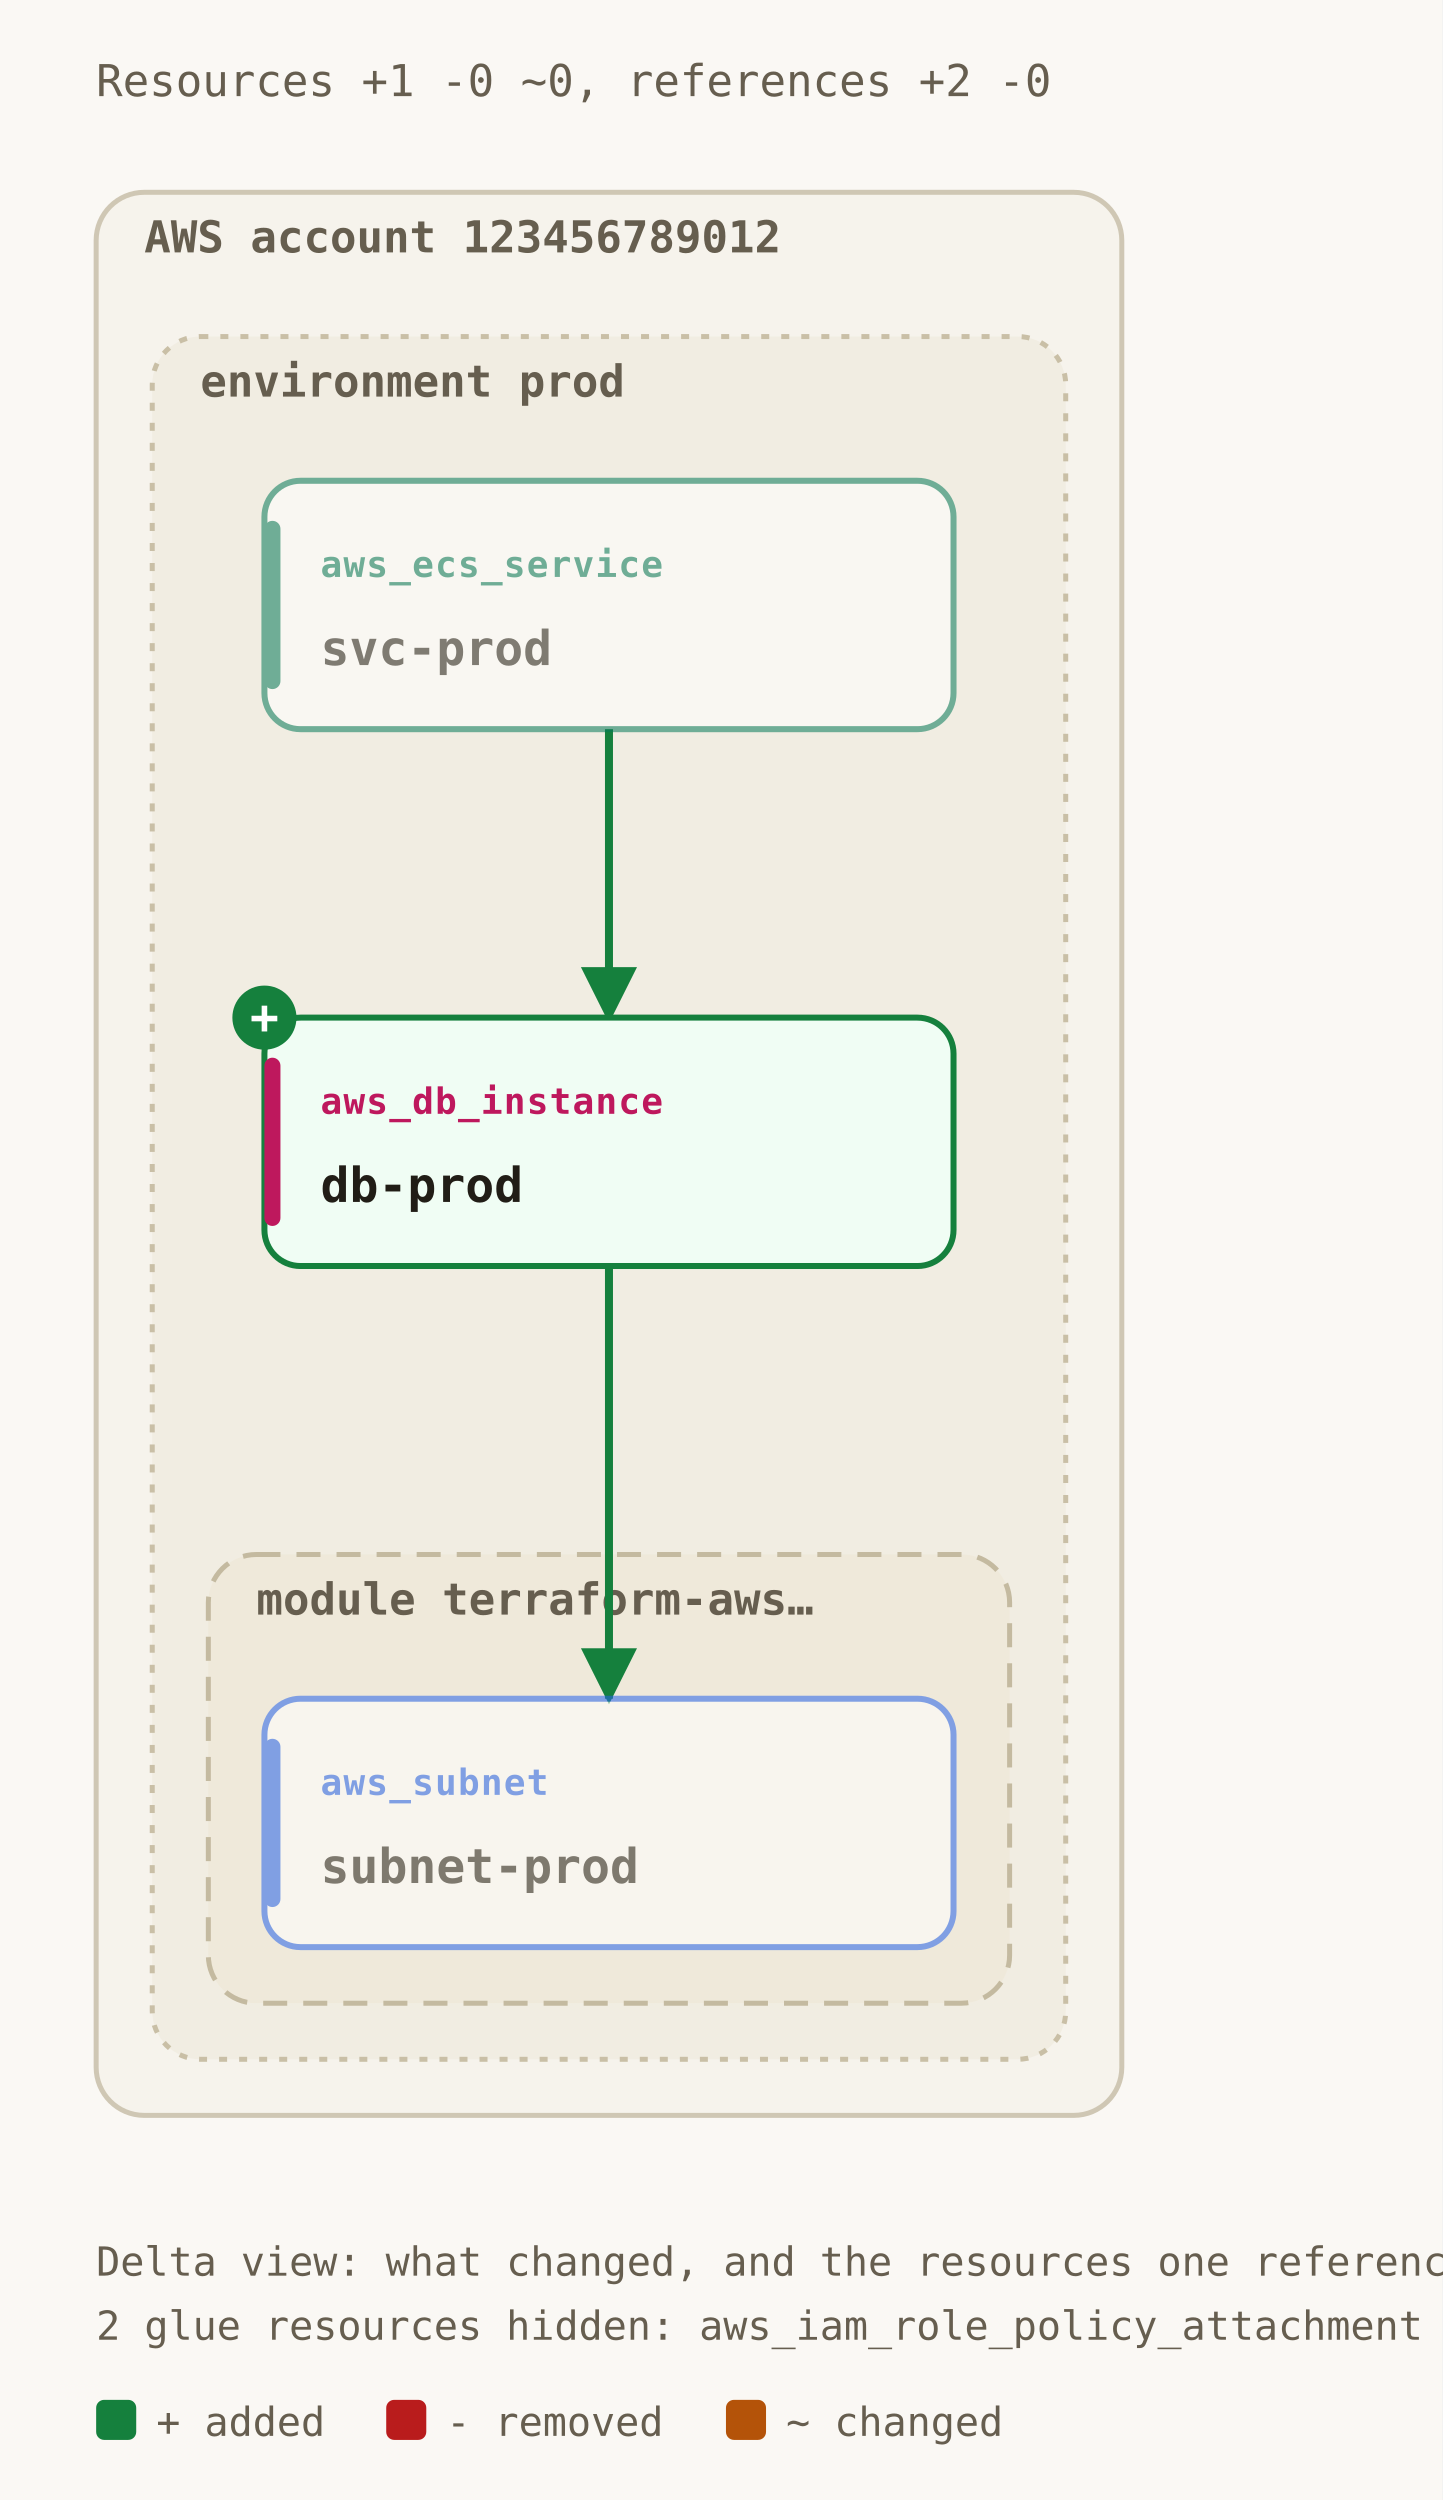
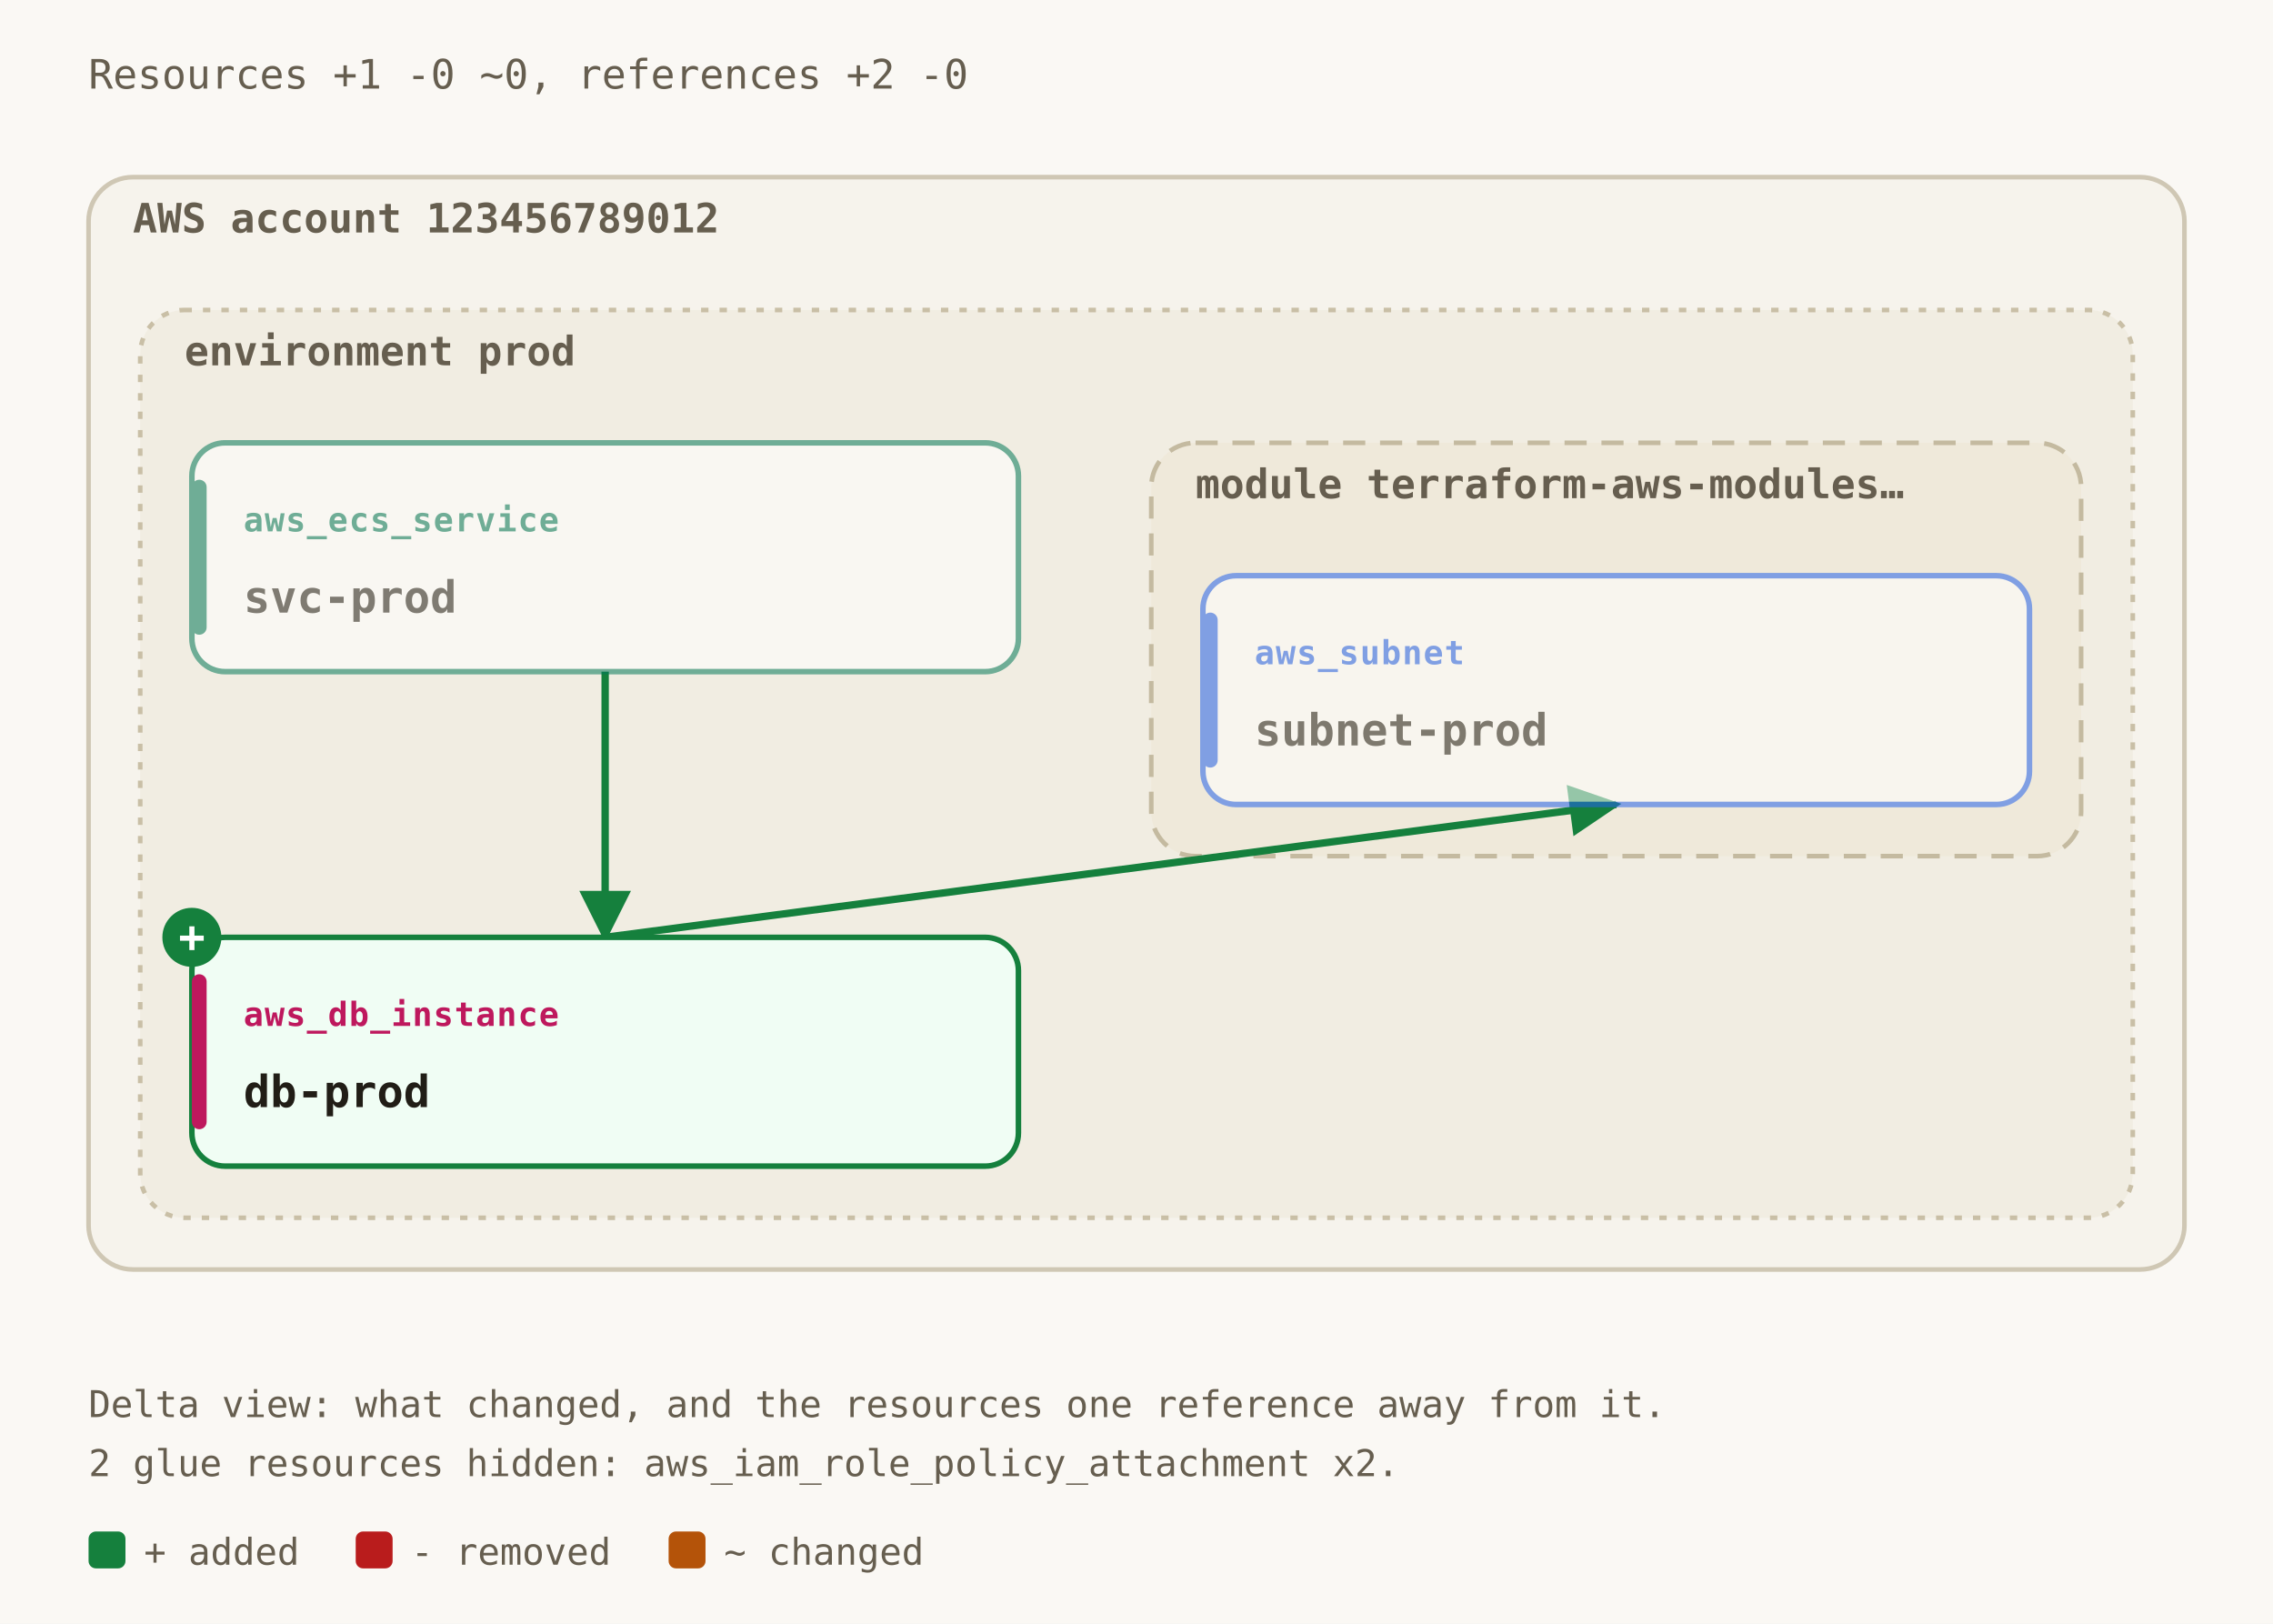
- <svg xmlns="http://www.w3.org/2000/svg" width="360" height="624" viewBox="0 0 360 624" role="img" aria-labelledby="tg-title tg-desc">
+ <svg xmlns="http://www.w3.org/2000/svg" width="616" height="440" viewBox="0 0 616 440" role="img" aria-labelledby="tg-title tg-desc">
  <defs>
    <marker id="tg-arrow-unchanged" viewBox="0 0 10 10" refX="9" refY="5" markerWidth="7" markerHeight="7" orient="auto-start-reverse">
      <path d="M 0 0 L 10 5 L 0 10 z" fill="#a8a090" />
    </marker>
    <marker id="tg-arrow-added" viewBox="0 0 10 10" refX="9" refY="5" markerWidth="7" markerHeight="7" orient="auto-start-reverse">
      <path d="M 0 0 L 10 5 L 0 10 z" fill="#15803d" />
    </marker>
    <marker id="tg-arrow-removed" viewBox="0 0 10 10" refX="9" refY="5" markerWidth="7" markerHeight="7" orient="auto-start-reverse">
      <path d="M 0 0 L 10 5 L 0 10 z" fill="#b91c1c" />
    </marker>
  </defs>
-   <rect width="360" height="624" fill="#faf8f4" />
+   <rect width="616" height="440" fill="#faf8f4" />
  <text x="24" y="24" font-family="'JetBrains Mono',ui-monospace,SFMono-Regular,Menlo,Consolas,monospace" font-size="11" font-weight="400" fill="#665e4f">Resources +1 -0 ~0, references +2 -0</text>
  <g>
-     <rect x="24" y="48" width="256" height="480" rx="12" fill="#f6f3ec" stroke="#cfc7b4" stroke-width="1.25" />
+     <rect x="24" y="48" width="568" height="296" rx="12" fill="#f6f3ec" stroke="#cfc7b4" stroke-width="1.25" />
    <text x="36" y="63" font-family="'JetBrains Mono',ui-monospace,SFMono-Regular,Menlo,Consolas,monospace" font-size="11" font-weight="700" fill="#665e4f">AWS account 123456789012</text>
  </g>
  <g>
-     <rect x="38" y="84" width="228" height="430" rx="12" fill="#f1ede2" stroke="#c9bfa6" stroke-width="1.25" stroke-dasharray="2 3" />
+     <rect x="38" y="84" width="540" height="246" rx="12" fill="#f1ede2" stroke="#c9bfa6" stroke-width="1.25" stroke-dasharray="2 3" />
    <text x="50" y="99" font-family="'JetBrains Mono',ui-monospace,SFMono-Regular,Menlo,Consolas,monospace" font-size="11" font-weight="700" fill="#665e4f">environment prod</text>
  </g>
  <g>
-     <rect x="52" y="388" width="200" height="112" rx="12" fill="#efe9da" stroke="#c4baa0" stroke-width="1.25" stroke-dasharray="6 4" />
-     <text x="64" y="403" font-family="'JetBrains Mono',ui-monospace,SFMono-Regular,Menlo,Consolas,monospace" font-size="11" font-weight="700" fill="#665e4f">module terraform-aws…</text>
+     <rect x="312" y="120" width="252" height="112" rx="12" fill="#efe9da" stroke="#c4baa0" stroke-width="1.25" stroke-dasharray="6 4" />
+     <text x="324" y="135" font-family="'JetBrains Mono',ui-monospace,SFMono-Regular,Menlo,Consolas,monospace" font-size="11" font-weight="700" fill="#665e4f">module terraform-aws-modules…</text>
  </g>
-   <path d="M 152 316 Q 152 352 152 370 Q 152 388 152 406 L 152 424" fill="none" stroke="#15803d" stroke-width="2" marker-end="url(#tg-arrow-added)" />
-   <path d="M 152 182 Q 152 218 152 236 L 152 254" fill="none" stroke="#15803d" stroke-width="2" marker-end="url(#tg-arrow-added)" />
+   <path d="M 164 254 L 438 218" fill="none" stroke="#15803d" stroke-width="2" marker-end="url(#tg-arrow-added)" />
+   <path d="M 164 182 Q 164 218 164 236 L 164 254" fill="none" stroke="#15803d" stroke-width="2" marker-end="url(#tg-arrow-added)" />
  <g>
-     <rect x="66" y="254" width="172" height="62" rx="9" fill="#f0fdf4" stroke="#15803d" stroke-width="1.5" />
-     <rect x="66" y="264" width="4" height="42" rx="2" fill="#be185d" />
-     <text x="80" y="278" font-family="'JetBrains Mono',ui-monospace,SFMono-Regular,Menlo,Consolas,monospace" font-size="9" font-weight="600" fill="#be185d" letter-spacing="0.3">aws_db_instance</text>
-     <text x="80" y="300" font-family="'JetBrains Mono',ui-monospace,SFMono-Regular,Menlo,Consolas,monospace" font-size="12" font-weight="700" fill="#211d16">db-prod</text>
-     <circle cx="66" cy="254" r="8" fill="#15803d" />
-     <text x="66" y="258" text-anchor="middle" font-family="'JetBrains Mono',ui-monospace,SFMono-Regular,Menlo,Consolas,monospace" font-size="12" font-weight="700" fill="#ffffff">+</text>
+     <rect x="52" y="254" width="224" height="62" rx="9" fill="#f0fdf4" stroke="#15803d" stroke-width="1.5" />
+     <rect x="52" y="264" width="4" height="42" rx="2" fill="#be185d" />
+     <text x="66" y="278" font-family="'JetBrains Mono',ui-monospace,SFMono-Regular,Menlo,Consolas,monospace" font-size="9" font-weight="600" fill="#be185d" letter-spacing="0.3">aws_db_instance</text>
+     <text x="66" y="300" font-family="'JetBrains Mono',ui-monospace,SFMono-Regular,Menlo,Consolas,monospace" font-size="12" font-weight="700" fill="#211d16">db-prod</text>
+     <circle cx="52" cy="254" r="8" fill="#15803d" />
+     <text x="52" y="258" text-anchor="middle" font-family="'JetBrains Mono',ui-monospace,SFMono-Regular,Menlo,Consolas,monospace" font-size="12" font-weight="700" fill="#ffffff">+</text>
  </g>
  <g opacity="0.55">
-     <rect x="66" y="120" width="172" height="62" rx="9" fill="#ffffff" stroke="#047857" stroke-width="1.5" />
-     <rect x="66" y="130" width="4" height="42" rx="2" fill="#047857" />
-     <text x="80" y="144" font-family="'JetBrains Mono',ui-monospace,SFMono-Regular,Menlo,Consolas,monospace" font-size="9" font-weight="600" fill="#047857" letter-spacing="0.3">aws_ecs_service</text>
-     <text x="80" y="166" font-family="'JetBrains Mono',ui-monospace,SFMono-Regular,Menlo,Consolas,monospace" font-size="12" font-weight="700" fill="#211d16">svc-prod</text>
+     <rect x="52" y="120" width="224" height="62" rx="9" fill="#ffffff" stroke="#047857" stroke-width="1.5" />
+     <rect x="52" y="130" width="4" height="42" rx="2" fill="#047857" />
+     <text x="66" y="144" font-family="'JetBrains Mono',ui-monospace,SFMono-Regular,Menlo,Consolas,monospace" font-size="9" font-weight="600" fill="#047857" letter-spacing="0.3">aws_ecs_service</text>
+     <text x="66" y="166" font-family="'JetBrains Mono',ui-monospace,SFMono-Regular,Menlo,Consolas,monospace" font-size="12" font-weight="700" fill="#211d16">svc-prod</text>
  </g>
  <g opacity="0.55">
-     <rect x="66" y="424" width="172" height="62" rx="9" fill="#ffffff" stroke="#2563eb" stroke-width="1.5" />
-     <rect x="66" y="434" width="4" height="42" rx="2" fill="#2563eb" />
-     <text x="80" y="448" font-family="'JetBrains Mono',ui-monospace,SFMono-Regular,Menlo,Consolas,monospace" font-size="9" font-weight="600" fill="#2563eb" letter-spacing="0.3">aws_subnet</text>
-     <text x="80" y="470" font-family="'JetBrains Mono',ui-monospace,SFMono-Regular,Menlo,Consolas,monospace" font-size="12" font-weight="700" fill="#211d16">subnet-prod</text>
+     <rect x="326" y="156" width="224" height="62" rx="9" fill="#ffffff" stroke="#2563eb" stroke-width="1.5" />
+     <rect x="326" y="166" width="4" height="42" rx="2" fill="#2563eb" />
+     <text x="340" y="180" font-family="'JetBrains Mono',ui-monospace,SFMono-Regular,Menlo,Consolas,monospace" font-size="9" font-weight="600" fill="#2563eb" letter-spacing="0.3">aws_subnet</text>
+     <text x="340" y="202" font-family="'JetBrains Mono',ui-monospace,SFMono-Regular,Menlo,Consolas,monospace" font-size="12" font-weight="700" fill="#211d16">subnet-prod</text>
  </g>
-   <text x="24" y="568" font-family="'JetBrains Mono',ui-monospace,SFMono-Regular,Menlo,Consolas,monospace" font-size="10" fill="#665e4f">Delta view: what changed, and the resources one reference away from it.</text>
-   <text x="24" y="584" font-family="'JetBrains Mono',ui-monospace,SFMono-Regular,Menlo,Consolas,monospace" font-size="10" fill="#665e4f">2 glue resources hidden: aws_iam_role_policy_attachment x2.</text>
-   <rect x="24" y="599" width="10" height="10" rx="2" fill="#15803d" />
-   <text x="39" y="608" font-family="'JetBrains Mono',ui-monospace,SFMono-Regular,Menlo,Consolas,monospace" font-size="10" fill="#665e4f">+ added</text>
-   <rect x="96.4" y="599" width="10" height="10" rx="2" fill="#b91c1c" />
-   <text x="111.4" y="608" font-family="'JetBrains Mono',ui-monospace,SFMono-Regular,Menlo,Consolas,monospace" font-size="10" fill="#665e4f">- removed</text>
-   <rect x="181.2" y="599" width="10" height="10" rx="2" fill="#b45309" />
-   <text x="196.2" y="608" font-family="'JetBrains Mono',ui-monospace,SFMono-Regular,Menlo,Consolas,monospace" font-size="10" fill="#665e4f">~ changed</text>
+   <text x="24" y="384" font-family="'JetBrains Mono',ui-monospace,SFMono-Regular,Menlo,Consolas,monospace" font-size="10" fill="#665e4f">Delta view: what changed, and the resources one reference away from it.</text>
+   <text x="24" y="400" font-family="'JetBrains Mono',ui-monospace,SFMono-Regular,Menlo,Consolas,monospace" font-size="10" fill="#665e4f">2 glue resources hidden: aws_iam_role_policy_attachment x2.</text>
+   <rect x="24" y="415" width="10" height="10" rx="2" fill="#15803d" />
+   <text x="39" y="424" font-family="'JetBrains Mono',ui-monospace,SFMono-Regular,Menlo,Consolas,monospace" font-size="10" fill="#665e4f">+ added</text>
+   <rect x="96.4" y="415" width="10" height="10" rx="2" fill="#b91c1c" />
+   <text x="111.4" y="424" font-family="'JetBrains Mono',ui-monospace,SFMono-Regular,Menlo,Consolas,monospace" font-size="10" fill="#665e4f">- removed</text>
+   <rect x="181.2" y="415" width="10" height="10" rx="2" fill="#b45309" />
+   <text x="196.2" y="424" font-family="'JetBrains Mono',ui-monospace,SFMono-Regular,Menlo,Consolas,monospace" font-size="10" fill="#665e4f">~ changed</text>
</svg>
